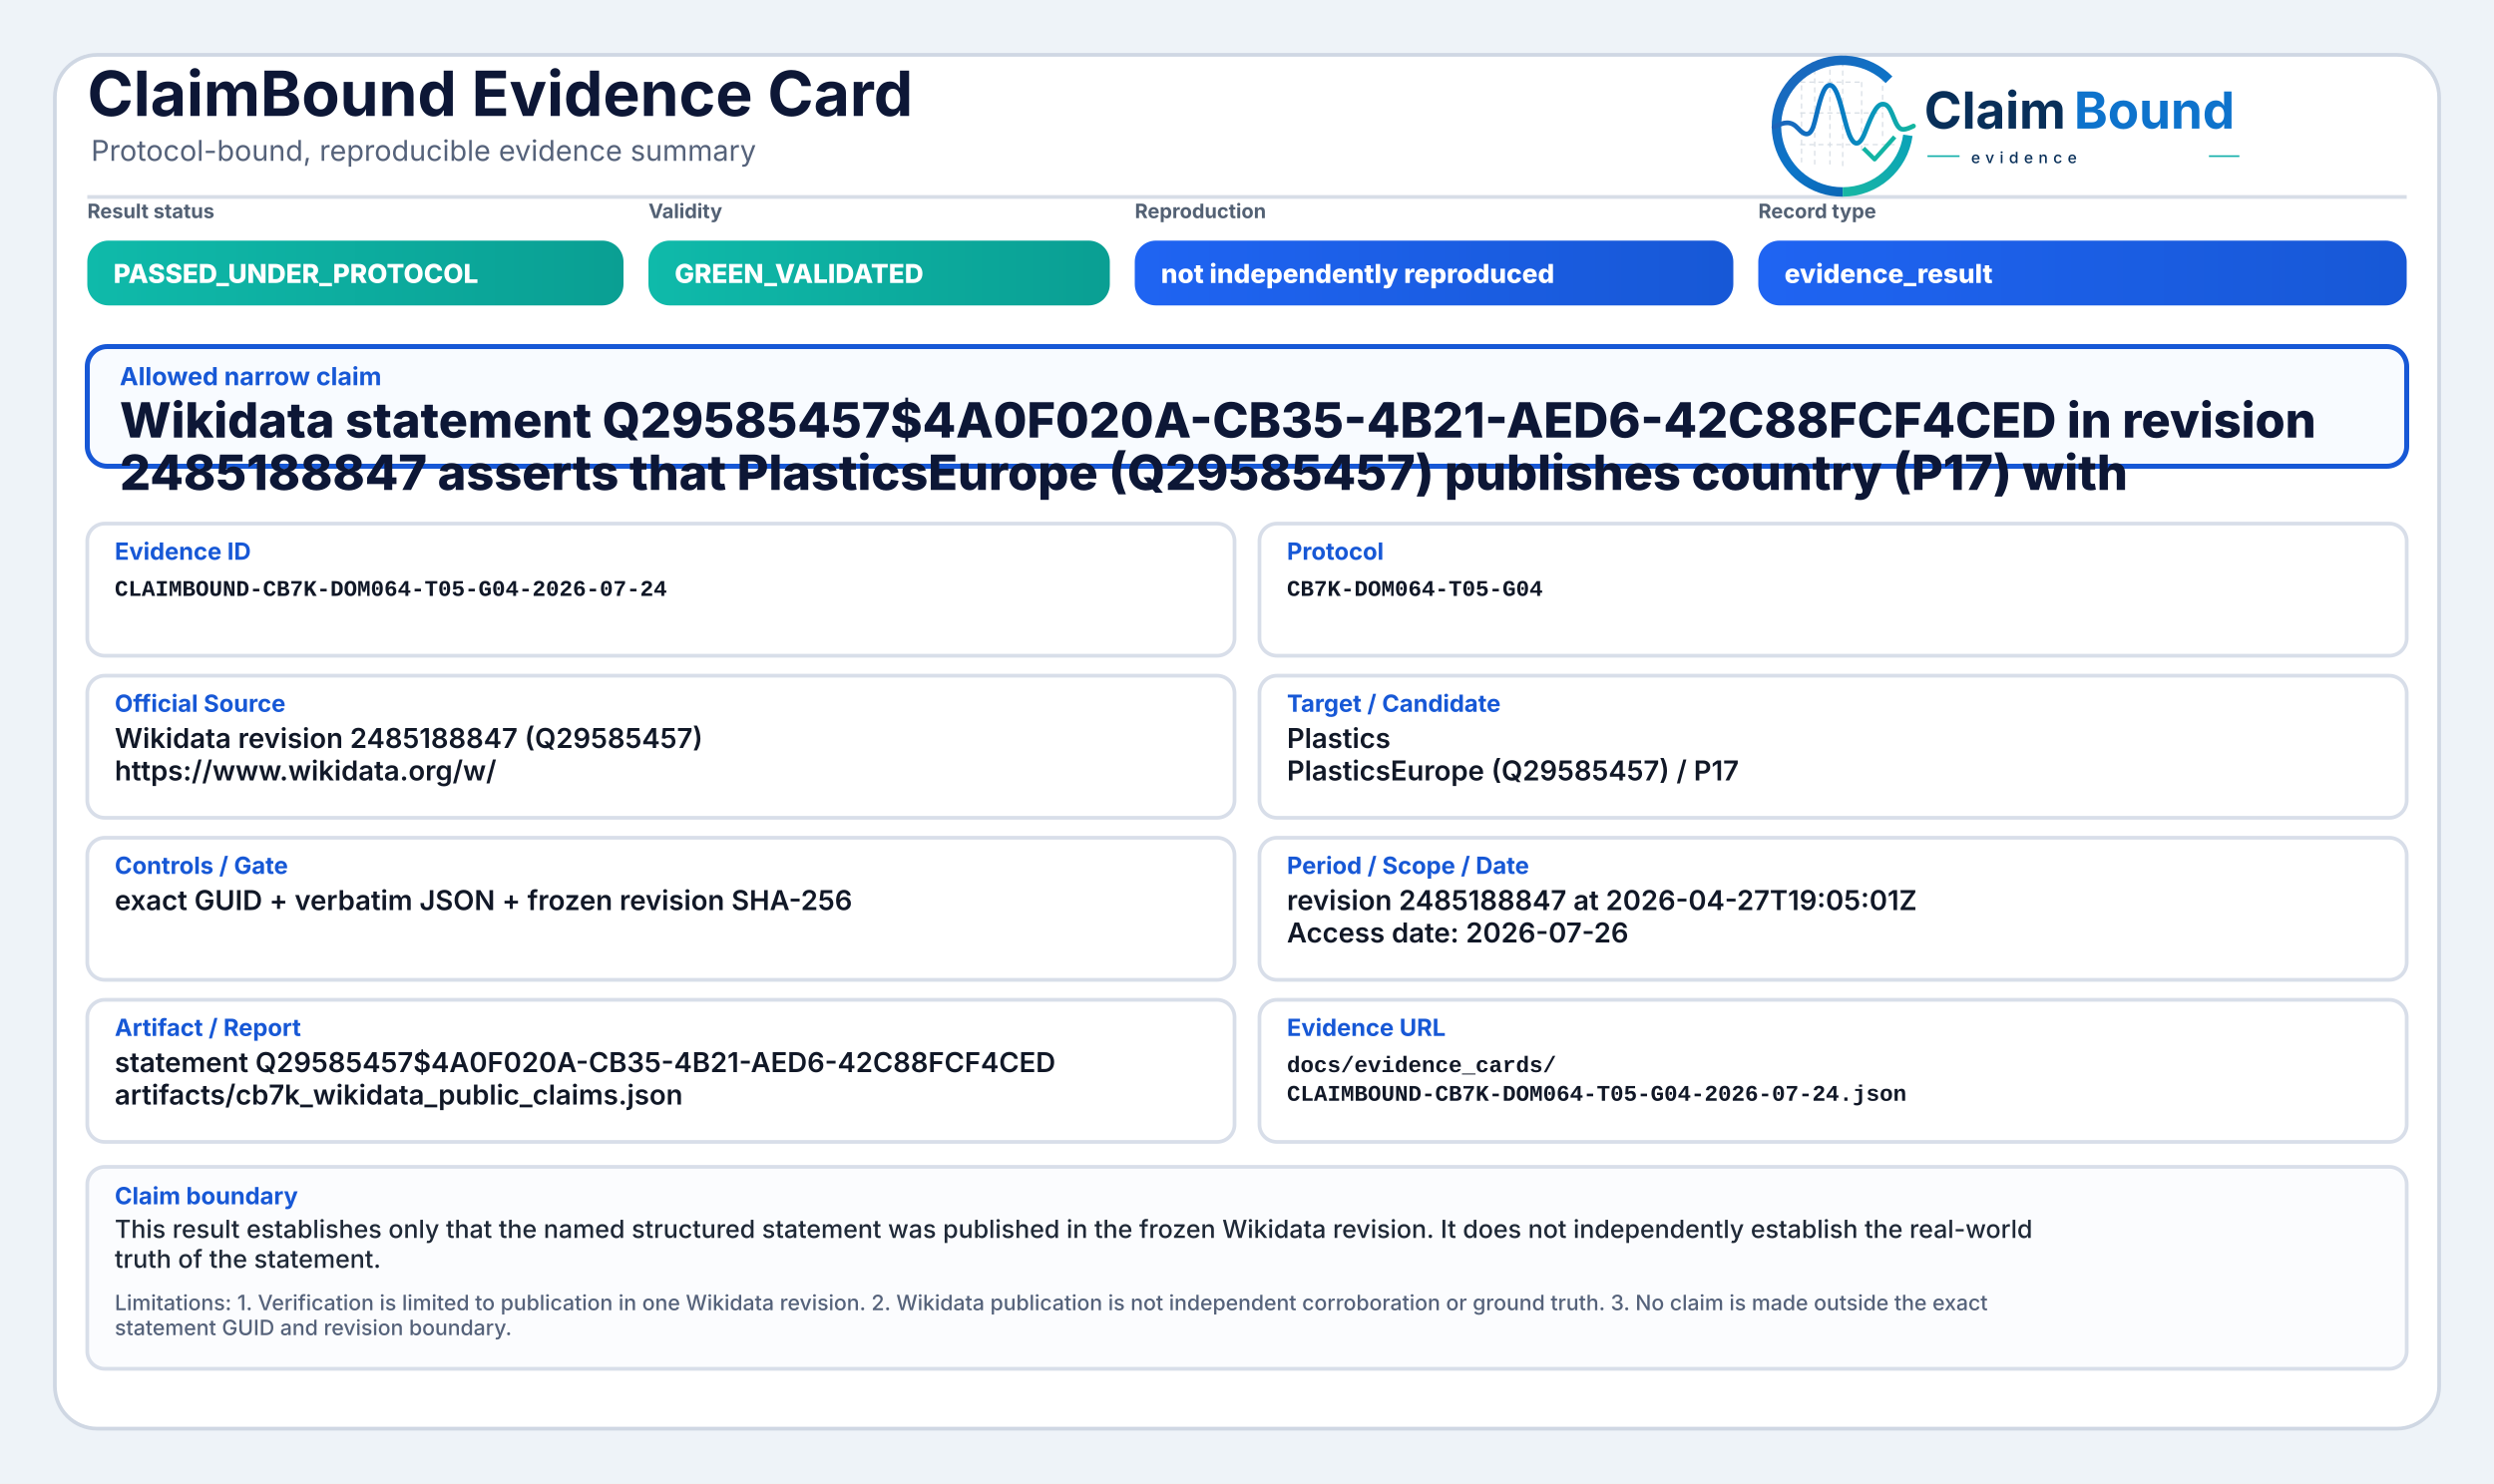
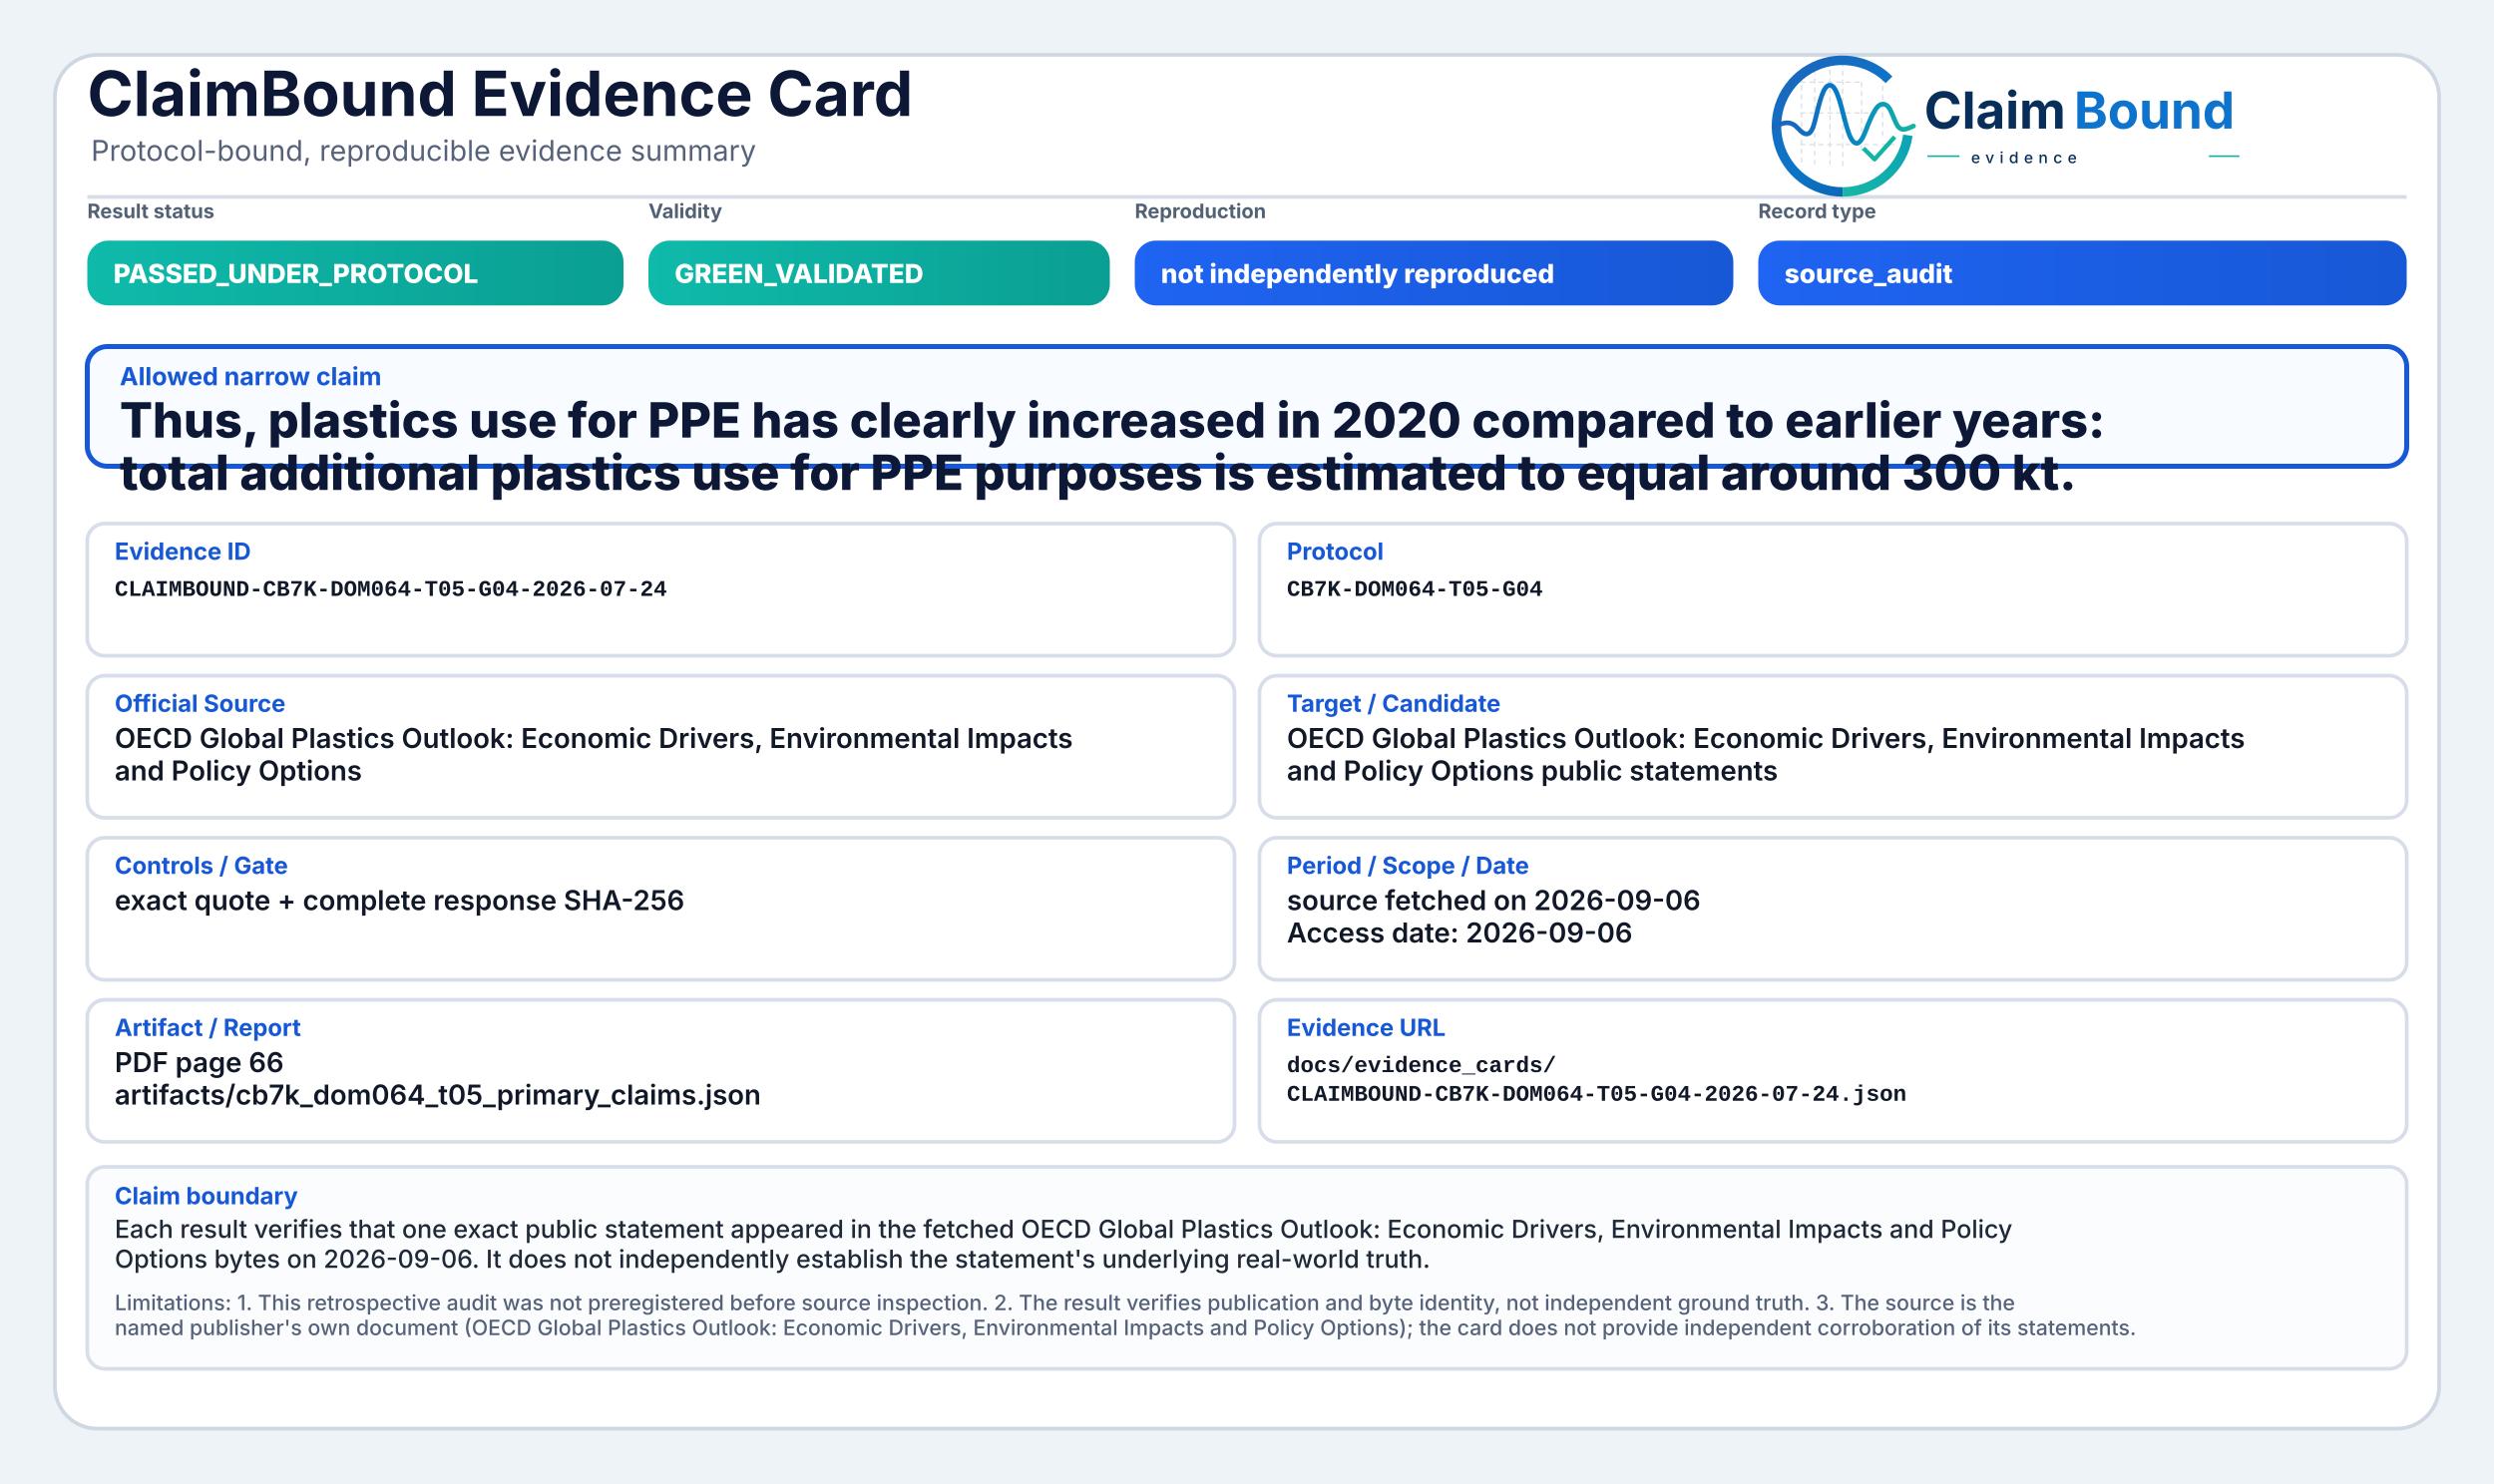
<svg xmlns="http://www.w3.org/2000/svg" width="2000" height="1190" viewBox="0 0 2000 1190" role="img" aria-label="ClaimBound Evidence Card">
  <defs>
    <linearGradient id="greenGrad" x1="0" y1="0" x2="1" y2="0">
      <stop offset="0%" stop-color="#0fbaaa" />
      <stop offset="100%" stop-color="#0a9f93" />
    </linearGradient>
    <linearGradient id="yellowGrad" x1="0" y1="0" x2="1" y2="0">
      <stop offset="0%" stop-color="#fbbf24" />
      <stop offset="100%" stop-color="#d97706" />
    </linearGradient>
    <linearGradient id="amberGrad" x1="0" y1="0" x2="1" y2="0">
      <stop offset="0%" stop-color="#f97316" />
      <stop offset="100%" stop-color="#c2410c" />
    </linearGradient>
    <linearGradient id="redGrad" x1="0" y1="0" x2="1" y2="0">
      <stop offset="0%" stop-color="#ef4444" />
      <stop offset="100%" stop-color="#b91c1c" />
    </linearGradient>
    <linearGradient id="grayGrad" x1="0" y1="0" x2="1" y2="0">
      <stop offset="0%" stop-color="#64748b" />
      <stop offset="100%" stop-color="#475569" />
    </linearGradient>
    <linearGradient id="blueGrad" x1="0" y1="0" x2="1" y2="0">
      <stop offset="0%" stop-color="#1f64f2" />
      <stop offset="100%" stop-color="#1758d6" />
    </linearGradient>
    <linearGradient id="logoRingBlue" x1="73" y1="453" x2="348" y2="793" gradientUnits="userSpaceOnUse">
      <stop offset="0" stop-color="#1E64BA" />
      <stop offset="0.55" stop-color="#0C75C8" />
      <stop offset="1" stop-color="#0A5FAB" />
    </linearGradient>
    <linearGradient id="logoRingTeal" x1="221" y1="792" x2="403" y2="594" gradientUnits="userSpaceOnUse">
      <stop offset="0" stop-color="#18B7A3" />
      <stop offset="1" stop-color="#089EBC" />
    </linearGradient>
    <linearGradient id="logoSignalGradient" x1="61" y1="628" x2="404" y2="628" gradientUnits="userSpaceOnUse">
      <stop offset="0" stop-color="#1E64BA" />
      <stop offset="0.43" stop-color="#0877C4" />
      <stop offset="0.72" stop-color="#0A97BB" />
      <stop offset="1" stop-color="#14B69E" />
    </linearGradient>
  </defs>
  <rect x="0" y="0" width="2000" height="1190" fill="#eef3f8" />
  <rect x="44" y="44" width="1912" height="1102" rx="34" fill="#ffffff" stroke="#cfd7e3" stroke-width="3" />
  <path d="M70 158 H1930" stroke="#d7dde7" stroke-width="3" />
  <text x="70" y="93" font-family="Inter, Segoe UI, Arial, sans-serif" font-size="50" font-weight="750" fill="#0d1736">ClaimBound Evidence Card</text>
  <text x="73" y="129" font-family="Inter, Segoe UI, Arial, sans-serif" font-size="23" font-weight="400" fill="#55627a">Protocol-bound, reproducible evidence summary</text>
  <g aria-label="ClaimBound evidence logo" transform="translate(1415,52) scale(0.33) translate(-40,-478)">
    <g stroke-linecap="butt" stroke-linejoin="round">
      <g stroke="#CBD3DC" stroke-width="3.2" stroke-linecap="round" stroke-dasharray="10 12" opacity="0.72">
        <path d="M130 507V714" />
        <path d="M162 490V719" />
        <path d="M199 491V719" />
        <path d="M230 471V726" />
        <path d="M276 521V690" />
        <path d="M327 508V650" />
        <path d="M128 520H277" />
        <path d="M128 595H327" />
        <path d="M128 672H355" />
      </g>
      <path d="M342.6 514.3A160 160 0 1 0 230 787" fill="none" stroke="url(#logoRingBlue)" stroke-width="23" />
      <path d="M230 787A160 160 0 0 0 388.4 649.3" fill="none" stroke="url(#logoRingTeal)" stroke-width="23" />
      <path d="M63 629.5C87 616.4 104.3 613.6 121.2 632.2C140.7 653.8 153.4 651.6 162.1 616.2C173.8 568.5 182.5 527.5 198.9 527.5C217.5 527.5 228.4 590.6 240.3 630.8C253.4 675.4 268.6 682.8 284.6 641.5C303.5 592.9 315.2 567.6 333.7 574.7C352.6 582 355.7 635.1 376.6 634.9C386.2 634.8 394 630.4 402 626.8" fill="none" stroke="url(#logoSignalGradient)" stroke-width="11.5" stroke-linecap="round" />
      <path d="M284 684.5L307.5 707.7L353 657" fill="none" stroke="#12B4A4" stroke-width="10.5" stroke-linecap="square" />
    </g>
    <text x="428" y="633" font-family="Inter, Segoe UI, Arial, sans-serif" font-size="124" font-weight="750" fill="#082F59" text-rendering="geometricPrecision">Claim</text>
    <text x="792" y="633" font-family="Inter, Segoe UI, Arial, sans-serif" font-size="124" font-weight="750" fill="#0E73CC" text-rendering="geometricPrecision">Bound</text>
    <line x1="436" y1="700" x2="514" y2="700" stroke="#11AFA9" stroke-width="4" />
    <text x="542" y="717" font-family="Inter, Segoe UI, Arial, sans-serif" font-size="38" font-weight="500" letter-spacing="13" fill="#082F59">evidence</text>
    <line x1="1120" y1="700" x2="1194" y2="700" stroke="#11AFA9" stroke-width="4" />
  </g>
  <text x="70" y="175" font-family="Inter, Segoe UI, Arial, sans-serif" font-size="16" font-weight="650" fill="#536174">Result status</text>
  <rect x="70" y="193" width="430" height="52" rx="17" fill="url(#greenGrad)" />
  <text x="91" y="227" font-family="Inter, Segoe UI, Arial, sans-serif" font-size="21" font-weight="800" fill="#ffffff">PASSED_UNDER_PROTOCOL</text>
  <text x="520" y="175" font-family="Inter, Segoe UI, Arial, sans-serif" font-size="16" font-weight="650" fill="#536174">Validity</text>
  <rect x="520" y="193" width="370" height="52" rx="17" fill="url(#greenGrad)" />
  <text x="541" y="227" font-family="Inter, Segoe UI, Arial, sans-serif" font-size="21" font-weight="800" fill="#ffffff">GREEN_VALIDATED</text>
  <text x="910" y="175" font-family="Inter, Segoe UI, Arial, sans-serif" font-size="16" font-weight="650" fill="#536174">Reproduction</text>
  <rect x="910" y="193" width="480" height="52" rx="17" fill="url(#blueGrad)" />
  <text x="931" y="227" font-family="Inter, Segoe UI, Arial, sans-serif" font-size="21" font-weight="800" fill="#ffffff">not independently reproduced</text>
  <text x="1410" y="175" font-family="Inter, Segoe UI, Arial, sans-serif" font-size="16" font-weight="650" fill="#536174">Record type</text>
  <rect x="1410" y="193" width="520" height="52" rx="17" fill="url(#blueGrad)" />
-   <text x="1431" y="227" font-family="Inter, Segoe UI, Arial, sans-serif" font-size="21" font-weight="800" fill="#ffffff">evidence_result</text>
+   <text x="1431" y="227" font-family="Inter, Segoe UI, Arial, sans-serif" font-size="21" font-weight="800" fill="#ffffff">source_audit</text>
  <rect x="70" y="278" width="1860" height="96" rx="16" fill="#f8fbff" stroke="#1758d6" stroke-width="4" />
  <text x="96" y="309" font-family="Inter, Segoe UI, Arial, sans-serif" font-size="20" font-weight="750" fill="#1758d6">Allowed narrow claim</text>
-   <text x="96" y="351" font-family="Inter, Segoe UI, Arial, sans-serif" font-size="39" font-weight="800" fill="#0d1736">Wikidata statement Q29585457$4A0F020A-CB35-4B21-AED6-42C88FCF4CED in revision</text>
-   <text x="96" y="393" font-family="Inter, Segoe UI, Arial, sans-serif" font-size="39" font-weight="800" fill="#0d1736">2485188847 asserts that PlasticsEurope (Q29585457) publishes country (P17) with</text>
+   <text x="96" y="351" font-family="Inter, Segoe UI, Arial, sans-serif" font-size="39" font-weight="800" fill="#0d1736">Thus, plastics use for PPE has clearly increased in 2020 compared to earlier years:</text>
+   <text x="96" y="393" font-family="Inter, Segoe UI, Arial, sans-serif" font-size="39" font-weight="800" fill="#0d1736">total additional plastics use for PPE purposes is estimated to equal around 300 kt.</text>
  <rect x="70" y="420" width="920" height="106" rx="14" fill="#ffffff" stroke="#d8dee9" stroke-width="3" />
  <text x="92" y="449" font-family="Inter, Segoe UI, Arial, sans-serif" font-size="19" font-weight="750" fill="#1758d6">Evidence ID</text>
  <text x="92" y="478" font-family="SFMono-Regular, Consolas, Liberation Mono, monospace" font-size="18" font-weight="600" fill="#111827">CLAIMBOUND-CB7K-DOM064-T05-G04-2026-07-24</text>
  <rect x="1010" y="420" width="920" height="106" rx="14" fill="#ffffff" stroke="#d8dee9" stroke-width="3" />
  <text x="1032" y="449" font-family="Inter, Segoe UI, Arial, sans-serif" font-size="19" font-weight="750" fill="#1758d6">Protocol</text>
  <text x="1032" y="478" font-family="SFMono-Regular, Consolas, Liberation Mono, monospace" font-size="18" font-weight="600" fill="#111827">CB7K-DOM064-T05-G04</text>
  <rect x="70" y="542" width="920" height="114" rx="14" fill="#ffffff" stroke="#d8dee9" stroke-width="3" />
  <text x="92" y="571" font-family="Inter, Segoe UI, Arial, sans-serif" font-size="19" font-weight="750" fill="#1758d6">Official Source</text>
-   <text x="92" y="600" font-family="Inter, Segoe UI, Arial, sans-serif" font-size="22" font-weight="600" fill="#111827">Wikidata revision 2485188847 (Q29585457)</text>
-   <text x="92" y="626" font-family="Inter, Segoe UI, Arial, sans-serif" font-size="22" font-weight="600" fill="#111827">https://www.wikidata.org/w/</text>
+   <text x="92" y="600" font-family="Inter, Segoe UI, Arial, sans-serif" font-size="22" font-weight="600" fill="#111827">OECD Global Plastics Outlook: Economic Drivers, Environmental Impacts</text>
+   <text x="92" y="626" font-family="Inter, Segoe UI, Arial, sans-serif" font-size="22" font-weight="600" fill="#111827">and Policy Options</text>
  <rect x="1010" y="542" width="920" height="114" rx="14" fill="#ffffff" stroke="#d8dee9" stroke-width="3" />
  <text x="1032" y="571" font-family="Inter, Segoe UI, Arial, sans-serif" font-size="19" font-weight="750" fill="#1758d6">Target / Candidate</text>
-   <text x="1032" y="600" font-family="Inter, Segoe UI, Arial, sans-serif" font-size="22" font-weight="600" fill="#111827">Plastics</text>
-   <text x="1032" y="626" font-family="Inter, Segoe UI, Arial, sans-serif" font-size="22" font-weight="600" fill="#111827">PlasticsEurope (Q29585457) / P17</text>
+   <text x="1032" y="600" font-family="Inter, Segoe UI, Arial, sans-serif" font-size="22" font-weight="600" fill="#111827">OECD Global Plastics Outlook: Economic Drivers, Environmental Impacts</text>
+   <text x="1032" y="626" font-family="Inter, Segoe UI, Arial, sans-serif" font-size="22" font-weight="600" fill="#111827">and Policy Options public statements</text>
  <rect x="70" y="672" width="920" height="114" rx="14" fill="#ffffff" stroke="#d8dee9" stroke-width="3" />
  <text x="92" y="701" font-family="Inter, Segoe UI, Arial, sans-serif" font-size="19" font-weight="750" fill="#1758d6">Controls / Gate</text>
-   <text x="92" y="730" font-family="Inter, Segoe UI, Arial, sans-serif" font-size="22" font-weight="600" fill="#111827">exact GUID + verbatim JSON + frozen revision SHA-256</text>
+   <text x="92" y="730" font-family="Inter, Segoe UI, Arial, sans-serif" font-size="22" font-weight="600" fill="#111827">exact quote + complete response SHA-256</text>
  <rect x="1010" y="672" width="920" height="114" rx="14" fill="#ffffff" stroke="#d8dee9" stroke-width="3" />
  <text x="1032" y="701" font-family="Inter, Segoe UI, Arial, sans-serif" font-size="19" font-weight="750" fill="#1758d6">Period / Scope / Date</text>
-   <text x="1032" y="730" font-family="Inter, Segoe UI, Arial, sans-serif" font-size="22" font-weight="600" fill="#111827">revision 2485188847 at 2026-04-27T19:05:01Z</text>
-   <text x="1032" y="756" font-family="Inter, Segoe UI, Arial, sans-serif" font-size="22" font-weight="600" fill="#111827">Access date: 2026-07-26</text>
+   <text x="1032" y="730" font-family="Inter, Segoe UI, Arial, sans-serif" font-size="22" font-weight="600" fill="#111827">source fetched on 2026-09-06</text>
+   <text x="1032" y="756" font-family="Inter, Segoe UI, Arial, sans-serif" font-size="22" font-weight="600" fill="#111827">Access date: 2026-09-06</text>
  <rect x="70" y="802" width="920" height="114" rx="14" fill="#ffffff" stroke="#d8dee9" stroke-width="3" />
  <text x="92" y="831" font-family="Inter, Segoe UI, Arial, sans-serif" font-size="19" font-weight="750" fill="#1758d6">Artifact / Report</text>
-   <text x="92" y="860" font-family="Inter, Segoe UI, Arial, sans-serif" font-size="22" font-weight="600" fill="#111827">statement Q29585457$4A0F020A-CB35-4B21-AED6-42C88FCF4CED</text>
-   <text x="92" y="886" font-family="Inter, Segoe UI, Arial, sans-serif" font-size="22" font-weight="600" fill="#111827">artifacts/cb7k_wikidata_public_claims.json</text>
+   <text x="92" y="860" font-family="Inter, Segoe UI, Arial, sans-serif" font-size="22" font-weight="600" fill="#111827">PDF page 66</text>
+   <text x="92" y="886" font-family="Inter, Segoe UI, Arial, sans-serif" font-size="22" font-weight="600" fill="#111827">artifacts/cb7k_dom064_t05_primary_claims.json</text>
  <rect x="1010" y="802" width="920" height="114" rx="14" fill="#ffffff" stroke="#d8dee9" stroke-width="3" />
  <text x="1032" y="831" font-family="Inter, Segoe UI, Arial, sans-serif" font-size="19" font-weight="750" fill="#1758d6">Evidence URL</text>
  <text x="1032" y="860" font-family="SFMono-Regular, Consolas, Liberation Mono, monospace" font-size="18" font-weight="600" fill="#111827">docs/evidence_cards/</text>
  <text x="1032" y="883" font-family="SFMono-Regular, Consolas, Liberation Mono, monospace" font-size="18" font-weight="600" fill="#111827">CLAIMBOUND-CB7K-DOM064-T05-G04-2026-07-24.json</text>
  <rect x="70" y="936" width="1860" height="162" rx="14" fill="#fbfcfe" stroke="#d8dee9" stroke-width="3" />
  <text x="92" y="966" font-family="Inter, Segoe UI, Arial, sans-serif" font-size="19" font-weight="750" fill="#1758d6">Claim boundary</text>
-   <text x="92" y="993" font-family="Inter, Segoe UI, Arial, sans-serif" font-size="20" font-weight="500" fill="#1f2937">This result establishes only that the named structured statement was published in the frozen Wikidata revision. It does not independently establish the real-world</text>
-   <text x="92" y="1017" font-family="Inter, Segoe UI, Arial, sans-serif" font-size="20" font-weight="500" fill="#1f2937">truth of the statement.</text>
-   <text x="92" y="1051" font-family="Inter, Segoe UI, Arial, sans-serif" font-size="17" font-weight="500" fill="#55627a">Limitations: 1. Verification is limited to publication in one Wikidata revision. 2. Wikidata publication is not independent corroboration or ground truth. 3. No claim is made outside the exact</text>
-   <text x="92" y="1071" font-family="Inter, Segoe UI, Arial, sans-serif" font-size="17" font-weight="500" fill="#55627a">statement GUID and revision boundary.</text>
+   <text x="92" y="993" font-family="Inter, Segoe UI, Arial, sans-serif" font-size="20" font-weight="500" fill="#1f2937">Each result verifies that one exact public statement appeared in the fetched OECD Global Plastics Outlook: Economic Drivers, Environmental Impacts and Policy</text>
+   <text x="92" y="1017" font-family="Inter, Segoe UI, Arial, sans-serif" font-size="20" font-weight="500" fill="#1f2937">Options bytes on 2026-09-06. It does not independently establish the statement's underlying real-world truth.</text>
+   <text x="92" y="1051" font-family="Inter, Segoe UI, Arial, sans-serif" font-size="17" font-weight="500" fill="#55627a">Limitations: 1. This retrospective audit was not preregistered before source inspection. 2. The result verifies publication and byte identity, not independent ground truth. 3. The source is the</text>
+   <text x="92" y="1071" font-family="Inter, Segoe UI, Arial, sans-serif" font-size="17" font-weight="500" fill="#55627a">named publisher's own document (OECD Global Plastics Outlook: Economic Drivers, Environmental Impacts and Policy Options); the card does not provide independent corroboration of its statements.</text>
</svg>
